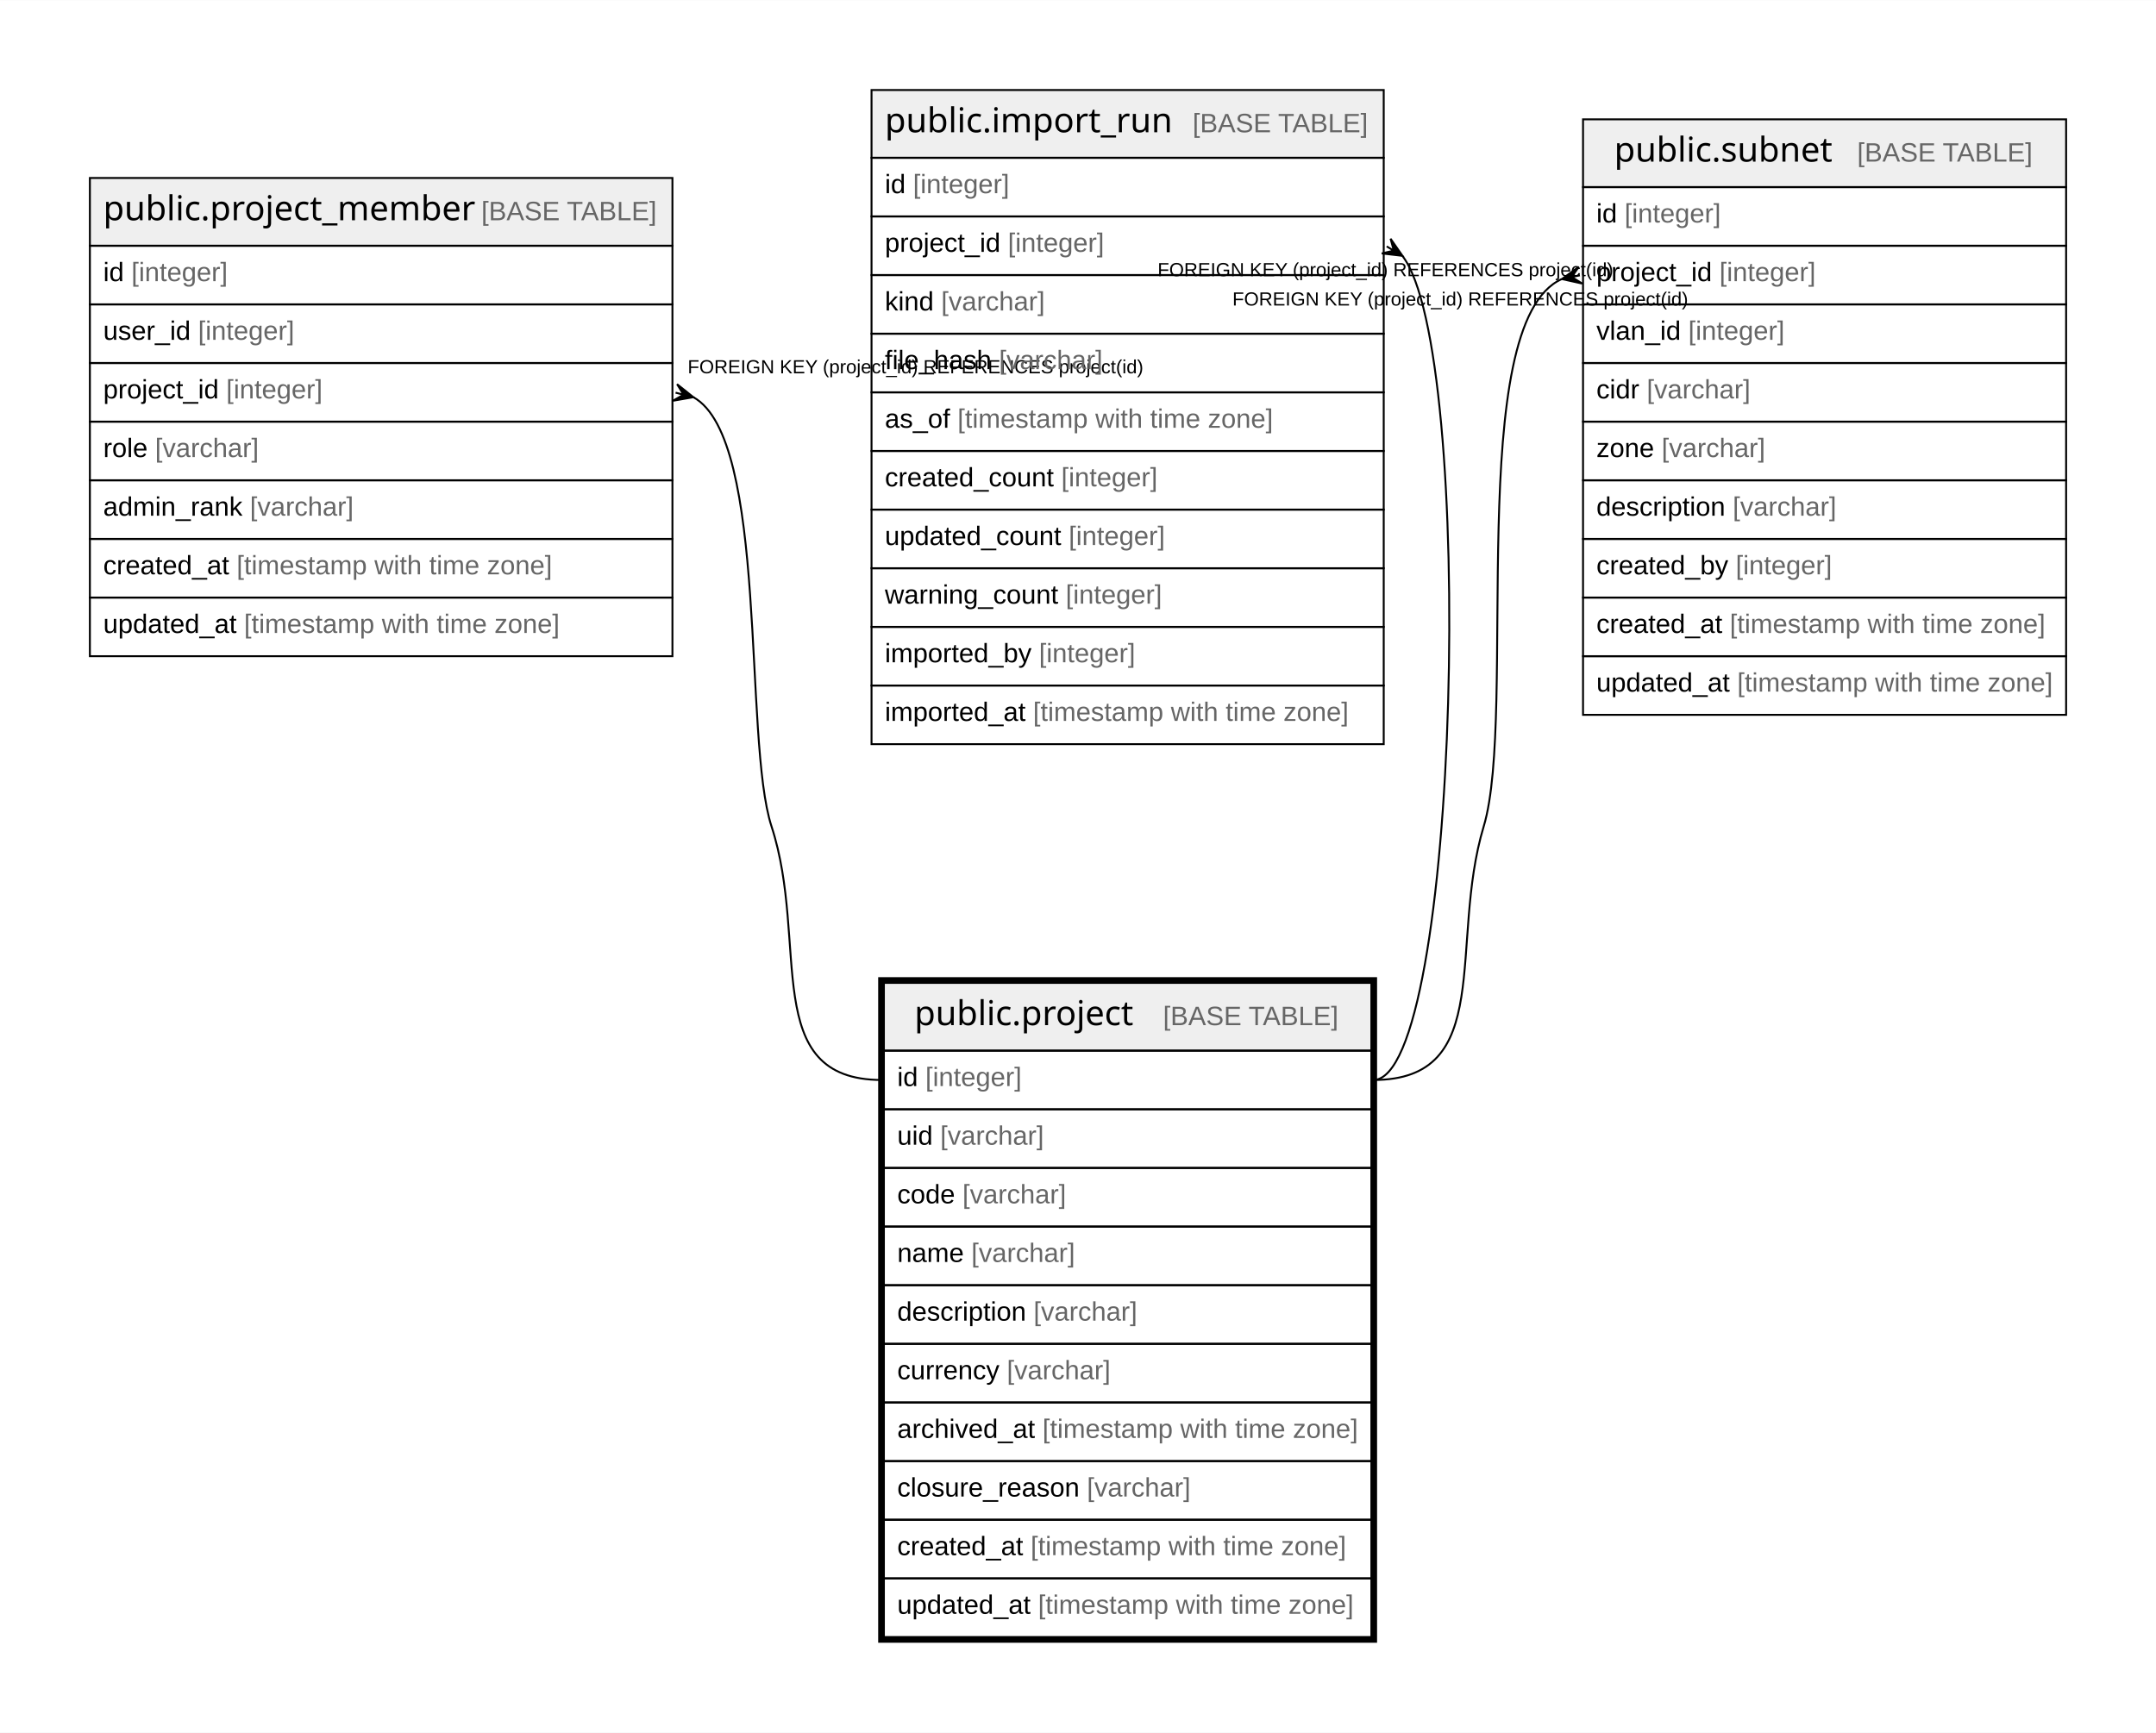
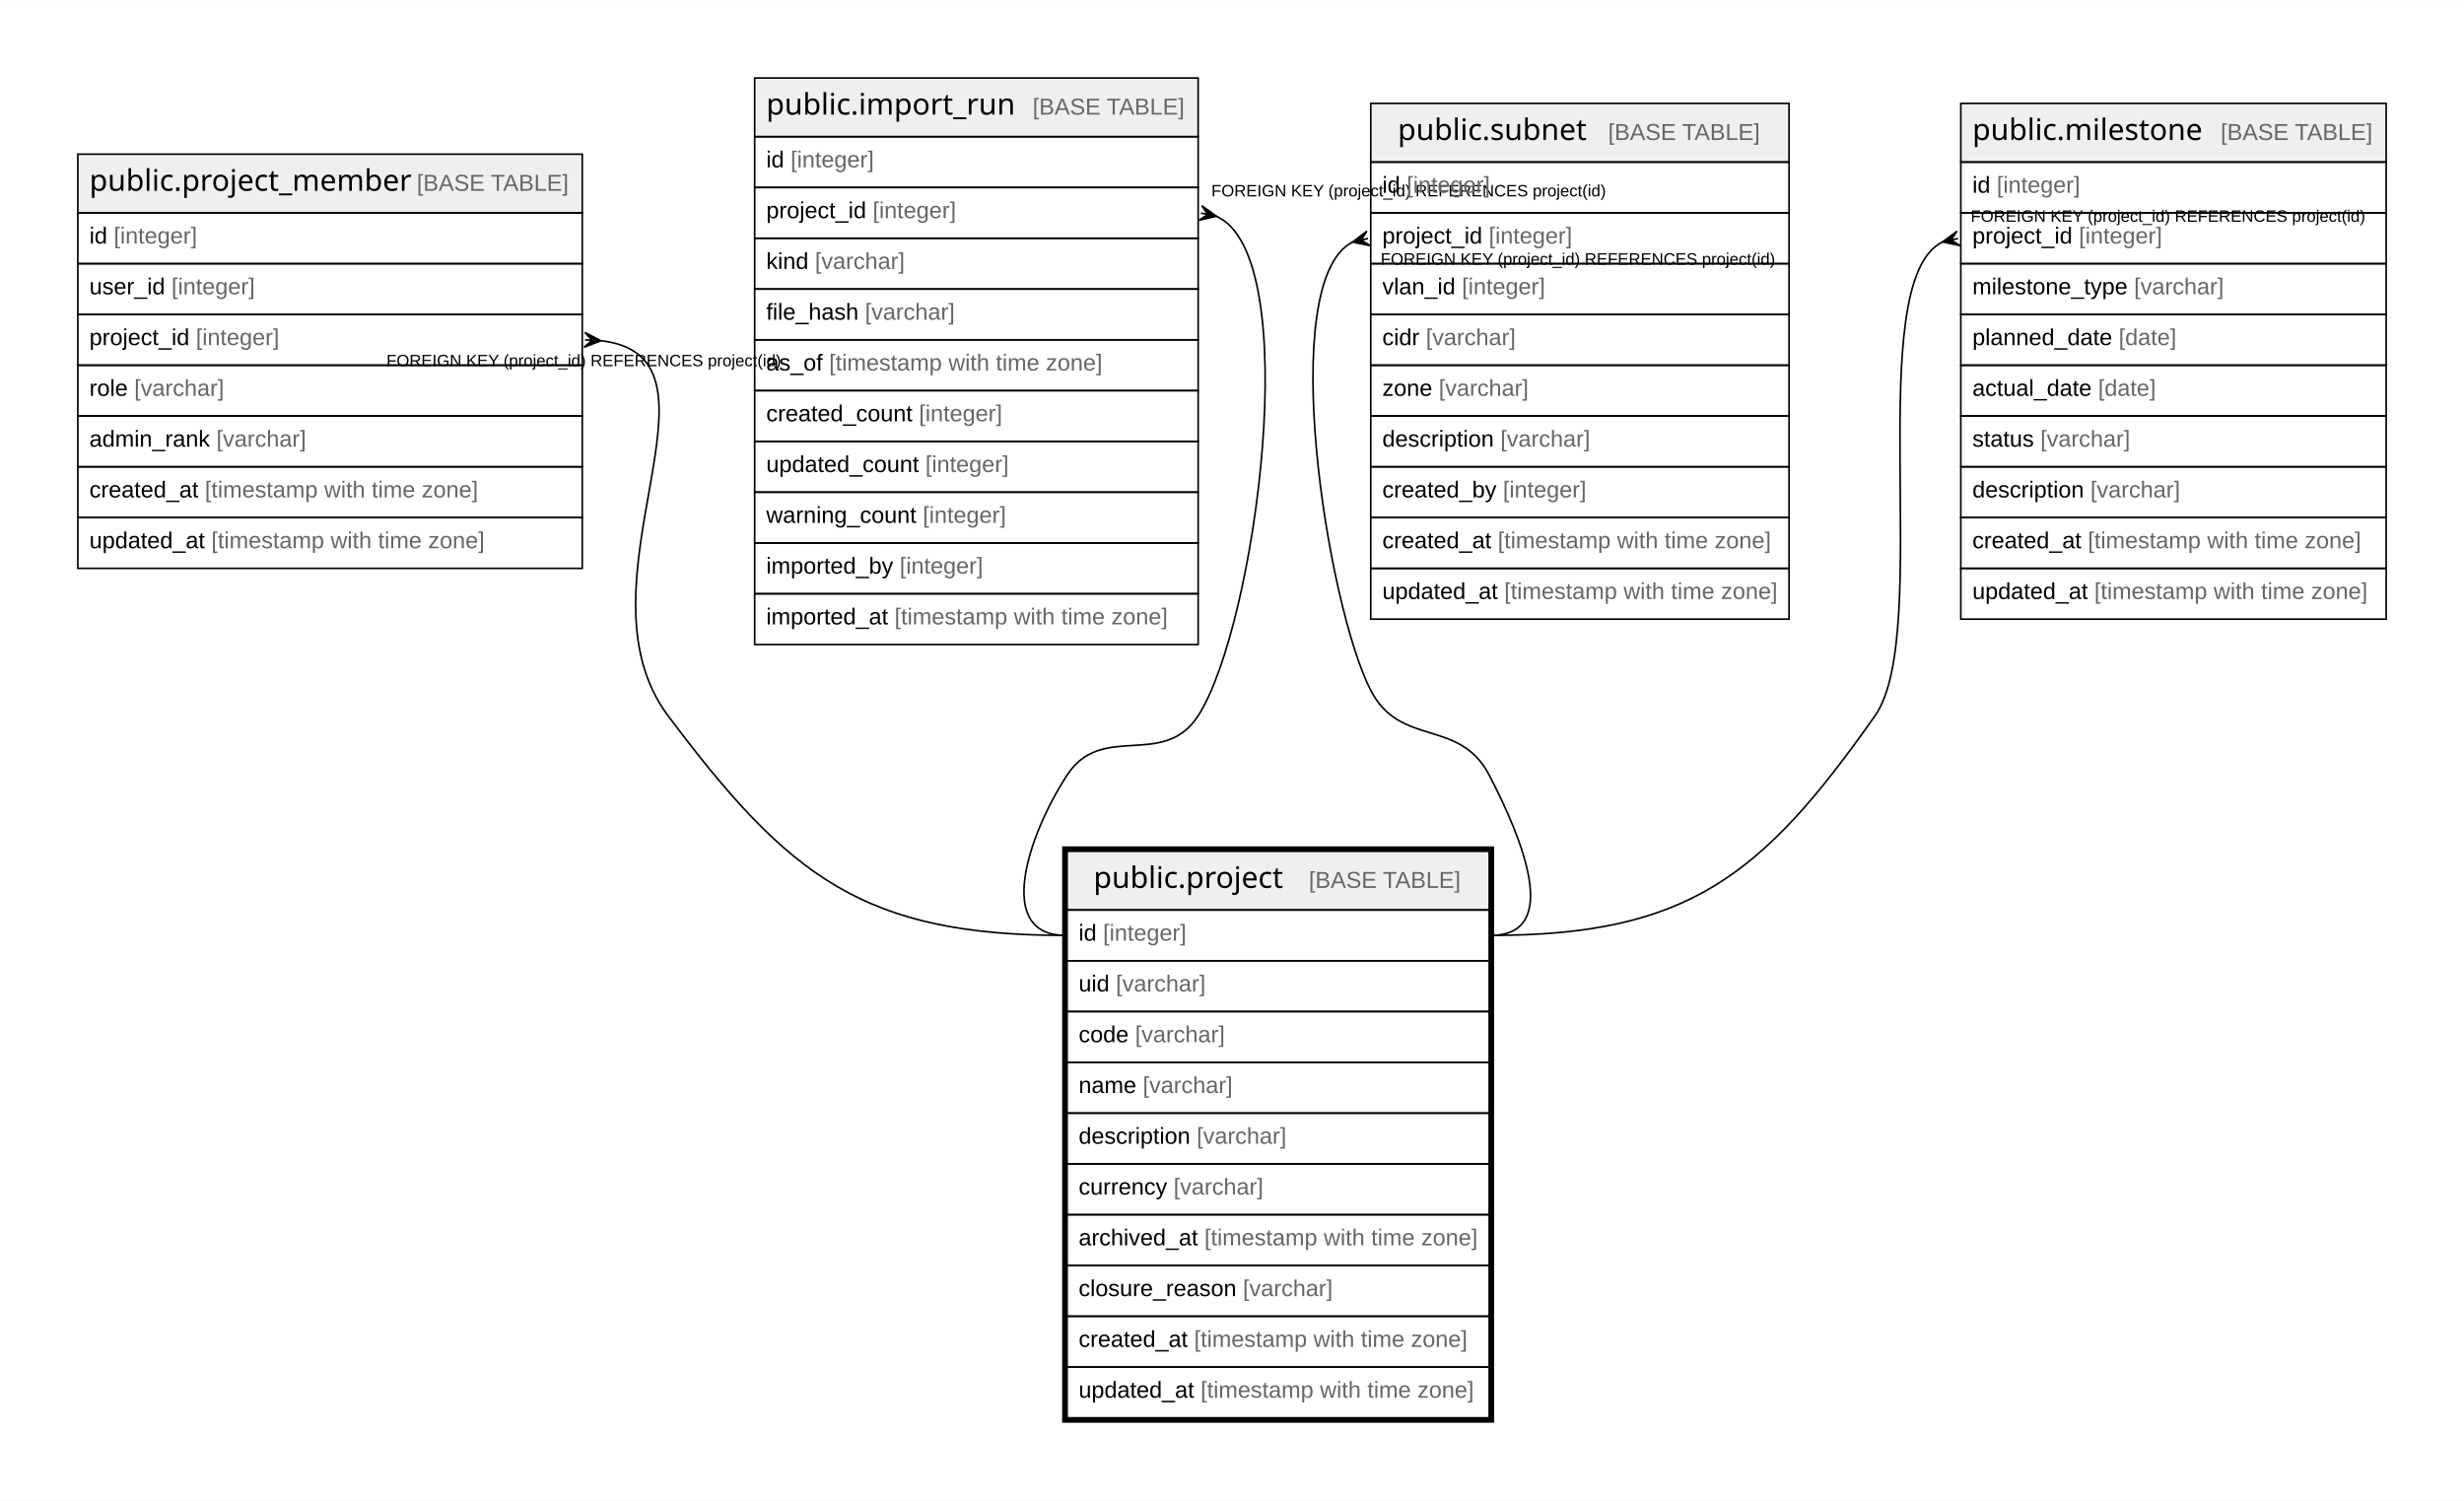
- <svg xmlns="http://www.w3.org/2000/svg" width="1132pt" height="910pt" viewBox="0.00 0.00 1132.21 910.00">
+ <svg xmlns="http://www.w3.org/2000/svg" width="1494pt" height="910pt" viewBox="0.00 0.00 1494.35 910.00">
  <g id="graph0" class="graph" transform="scale(1 1) rotate(0) translate(4 906)">
-     <polygon fill="white" stroke="none" points="-4,4 -4,-906 1128.21,-906 1128.21,4 -4,4" />
+     <polygon fill="white" stroke="none" points="-4,4 -4,-906 1490.35,-906 1490.35,4 -4,4" />
    <g id="node1" class="node">
-       <polygon fill="#efefef" stroke="none" points="460.17,-354.2 460.17,-389.8 716.16,-389.8 716.16,-354.2 460.17,-354.2" />
-       <polygon fill="none" stroke="black" points="460.17,-354.2 460.17,-389.8 716.16,-389.8 716.16,-354.2 460.17,-354.2" />
-       <text text-anchor="start" x="476.19" y="-367.6" font-family="Arial Bold" font-size="18.00">public.project</text>
-       <text text-anchor="start" x="575.65" y="-367.6" font-family="Arial" font-size="14.00">    </text>
-       <text text-anchor="start" x="606.77" y="-367.6" font-family="Arial" font-size="14.00" fill="#666666">[BASE TABLE]</text>
-       <polygon fill="none" stroke="black" points="460.17,-323.4 460.17,-354.2 716.16,-354.2 716.16,-323.4 460.17,-323.4" />
-       <text text-anchor="start" x="467.17" y="-335.6" font-family="Arial" font-size="14.00">id </text>
-       <text text-anchor="start" x="481.95" y="-335.6" font-family="Arial" font-size="14.00" fill="#666666">[integer]</text>
-       <polygon fill="none" stroke="black" points="460.17,-292.6 460.17,-323.4 716.16,-323.4 716.16,-292.6 460.17,-292.6" />
-       <text text-anchor="start" x="467.17" y="-304.8" font-family="Arial" font-size="14.00">uid </text>
-       <text text-anchor="start" x="489.74" y="-304.8" font-family="Arial" font-size="14.00" fill="#666666">[varchar]</text>
-       <polygon fill="none" stroke="black" points="460.17,-261.8 460.17,-292.6 716.16,-292.6 716.16,-261.8 460.17,-261.8" />
-       <text text-anchor="start" x="467.17" y="-274" font-family="Arial" font-size="14.00">code </text>
-       <text text-anchor="start" x="501.42" y="-274" font-family="Arial" font-size="14.00" fill="#666666">[varchar]</text>
-       <polygon fill="none" stroke="black" points="460.17,-231 460.17,-261.8 716.16,-261.8 716.16,-231 460.17,-231" />
-       <text text-anchor="start" x="467.17" y="-243.2" font-family="Arial" font-size="14.00">name </text>
-       <text text-anchor="start" x="506.08" y="-243.2" font-family="Arial" font-size="14.00" fill="#666666">[varchar]</text>
-       <polygon fill="none" stroke="black" points="460.17,-200.2 460.17,-231 716.16,-231 716.16,-200.2 460.17,-200.2" />
-       <text text-anchor="start" x="467.17" y="-212.4" font-family="Arial" font-size="14.00">description </text>
-       <text text-anchor="start" x="538.76" y="-212.4" font-family="Arial" font-size="14.00" fill="#666666">[varchar]</text>
-       <polygon fill="none" stroke="black" points="460.17,-169.4 460.17,-200.2 716.16,-200.2 716.16,-169.4 460.17,-169.4" />
-       <text text-anchor="start" x="467.17" y="-181.6" font-family="Arial" font-size="14.00">currency </text>
-       <text text-anchor="start" x="524.74" y="-181.6" font-family="Arial" font-size="14.00" fill="#666666">[varchar]</text>
-       <polygon fill="none" stroke="black" points="460.17,-138.6 460.17,-169.4 716.16,-169.4 716.16,-138.6 460.17,-138.6" />
-       <text text-anchor="start" x="467.17" y="-150.8" font-family="Arial" font-size="14.00">archived_at </text>
-       <text text-anchor="start" x="543.44" y="-150.8" font-family="Arial" font-size="14.00" fill="#666666">[timestamp with time zone]</text>
-       <polygon fill="none" stroke="black" points="460.17,-107.8 460.17,-138.6 716.16,-138.6 716.16,-107.8 460.17,-107.8" />
-       <text text-anchor="start" x="467.17" y="-120" font-family="Arial" font-size="14.00">closure_reason </text>
-       <text text-anchor="start" x="566.78" y="-120" font-family="Arial" font-size="14.00" fill="#666666">[varchar]</text>
-       <polygon fill="none" stroke="black" points="460.17,-77 460.17,-107.8 716.16,-107.8 716.16,-77 460.17,-77" />
-       <text text-anchor="start" x="467.17" y="-89.2" font-family="Arial" font-size="14.00">created_at </text>
-       <text text-anchor="start" x="537.22" y="-89.2" font-family="Arial" font-size="14.00" fill="#666666">[timestamp with time zone]</text>
-       <polygon fill="none" stroke="black" points="460.17,-46.2 460.17,-77 716.16,-77 716.16,-46.2 460.17,-46.2" />
-       <text text-anchor="start" x="467.17" y="-58.4" font-family="Arial" font-size="14.00">updated_at </text>
-       <text text-anchor="start" x="541.13" y="-58.4" font-family="Arial" font-size="14.00" fill="#666666">[timestamp with time zone]</text>
-       <polygon fill="none" stroke="black" stroke-width="3" points="458.67,-44.7 458.67,-391.3 717.66,-391.3 717.66,-44.7 458.67,-44.7" />
+       <polygon fill="#efefef" stroke="none" points="643.17,-354.2 643.17,-389.8 899.16,-389.8 899.16,-354.2 643.17,-354.2" />
+       <polygon fill="none" stroke="black" points="643.17,-354.2 643.17,-389.8 899.16,-389.8 899.16,-354.2 643.17,-354.2" />
+       <text text-anchor="start" x="659.19" y="-367.6" font-family="Arial Bold" font-size="18.00">public.project</text>
+       <text text-anchor="start" x="758.65" y="-367.6" font-family="Arial" font-size="14.00">    </text>
+       <text text-anchor="start" x="789.77" y="-367.6" font-family="Arial" font-size="14.00" fill="#666666">[BASE TABLE]</text>
+       <polygon fill="none" stroke="black" points="643.17,-323.4 643.17,-354.2 899.16,-354.2 899.16,-323.4 643.17,-323.4" />
+       <text text-anchor="start" x="650.17" y="-335.6" font-family="Arial" font-size="14.00">id </text>
+       <text text-anchor="start" x="664.95" y="-335.6" font-family="Arial" font-size="14.00" fill="#666666">[integer]</text>
+       <polygon fill="none" stroke="black" points="643.17,-292.6 643.17,-323.4 899.16,-323.4 899.16,-292.6 643.17,-292.6" />
+       <text text-anchor="start" x="650.17" y="-304.8" font-family="Arial" font-size="14.00">uid </text>
+       <text text-anchor="start" x="672.74" y="-304.8" font-family="Arial" font-size="14.00" fill="#666666">[varchar]</text>
+       <polygon fill="none" stroke="black" points="643.17,-261.8 643.17,-292.6 899.16,-292.6 899.16,-261.8 643.17,-261.8" />
+       <text text-anchor="start" x="650.17" y="-274" font-family="Arial" font-size="14.00">code </text>
+       <text text-anchor="start" x="684.42" y="-274" font-family="Arial" font-size="14.00" fill="#666666">[varchar]</text>
+       <polygon fill="none" stroke="black" points="643.17,-231 643.17,-261.8 899.16,-261.8 899.16,-231 643.17,-231" />
+       <text text-anchor="start" x="650.17" y="-243.2" font-family="Arial" font-size="14.00">name </text>
+       <text text-anchor="start" x="689.08" y="-243.2" font-family="Arial" font-size="14.00" fill="#666666">[varchar]</text>
+       <polygon fill="none" stroke="black" points="643.17,-200.2 643.17,-231 899.16,-231 899.16,-200.2 643.17,-200.2" />
+       <text text-anchor="start" x="650.17" y="-212.4" font-family="Arial" font-size="14.00">description </text>
+       <text text-anchor="start" x="721.76" y="-212.4" font-family="Arial" font-size="14.00" fill="#666666">[varchar]</text>
+       <polygon fill="none" stroke="black" points="643.17,-169.4 643.17,-200.2 899.16,-200.2 899.16,-169.4 643.17,-169.4" />
+       <text text-anchor="start" x="650.17" y="-181.6" font-family="Arial" font-size="14.00">currency </text>
+       <text text-anchor="start" x="707.74" y="-181.6" font-family="Arial" font-size="14.00" fill="#666666">[varchar]</text>
+       <polygon fill="none" stroke="black" points="643.17,-138.6 643.17,-169.4 899.16,-169.4 899.16,-138.6 643.17,-138.6" />
+       <text text-anchor="start" x="650.17" y="-150.8" font-family="Arial" font-size="14.00">archived_at </text>
+       <text text-anchor="start" x="726.44" y="-150.8" font-family="Arial" font-size="14.00" fill="#666666">[timestamp with time zone]</text>
+       <polygon fill="none" stroke="black" points="643.17,-107.8 643.17,-138.6 899.16,-138.6 899.16,-107.8 643.17,-107.8" />
+       <text text-anchor="start" x="650.17" y="-120" font-family="Arial" font-size="14.00">closure_reason </text>
+       <text text-anchor="start" x="749.78" y="-120" font-family="Arial" font-size="14.00" fill="#666666">[varchar]</text>
+       <polygon fill="none" stroke="black" points="643.17,-77 643.17,-107.8 899.16,-107.8 899.16,-77 643.17,-77" />
+       <text text-anchor="start" x="650.17" y="-89.2" font-family="Arial" font-size="14.00">created_at </text>
+       <text text-anchor="start" x="720.22" y="-89.2" font-family="Arial" font-size="14.00" fill="#666666">[timestamp with time zone]</text>
+       <polygon fill="none" stroke="black" points="643.17,-46.2 643.17,-77 899.16,-77 899.16,-46.2 643.17,-46.2" />
+       <text text-anchor="start" x="650.17" y="-58.4" font-family="Arial" font-size="14.00">updated_at </text>
+       <text text-anchor="start" x="724.13" y="-58.4" font-family="Arial" font-size="14.00" fill="#666666">[timestamp with time zone]</text>
+       <polygon fill="none" stroke="black" stroke-width="3" points="641.67,-44.7 641.67,-391.3 900.66,-391.3 900.66,-44.7 641.67,-44.7" />
    </g>
    <g id="node2" class="node">
      <polygon fill="#efefef" stroke="none" points="43.2,-777 43.2,-812.6 349.13,-812.6 349.13,-777 43.2,-777" />
      <polygon fill="none" stroke="black" points="43.2,-777 43.2,-812.6 349.13,-812.6 349.13,-777 43.2,-777" />
      <text text-anchor="start" x="50.2" y="-790.4" font-family="Arial Bold" font-size="18.00">public.project_member</text>
      <text text-anchor="start" x="217.64" y="-790.4" font-family="Arial" font-size="14.00">    </text>
      <text text-anchor="start" x="248.76" y="-790.4" font-family="Arial" font-size="14.00" fill="#666666">[BASE TABLE]</text>
      <polygon fill="none" stroke="black" points="43.2,-746.2 43.2,-777 349.13,-777 349.13,-746.2 43.2,-746.2" />
      <text text-anchor="start" x="50.2" y="-758.4" font-family="Arial" font-size="14.00">id </text>
      <text text-anchor="start" x="64.99" y="-758.4" font-family="Arial" font-size="14.00" fill="#666666">[integer]</text>
      <polygon fill="none" stroke="black" points="43.2,-715.4 43.2,-746.2 349.13,-746.2 349.13,-715.4 43.2,-715.4" />
      <text text-anchor="start" x="50.2" y="-727.6" font-family="Arial" font-size="14.00">user_id </text>
      <text text-anchor="start" x="100.01" y="-727.6" font-family="Arial" font-size="14.00" fill="#666666">[integer]</text>
      <polygon fill="none" stroke="black" points="43.2,-684.6 43.2,-715.4 349.13,-715.4 349.13,-684.6 43.2,-684.6" />
      <text text-anchor="start" x="50.2" y="-696.8" font-family="Arial" font-size="14.00">project_id </text>
      <text text-anchor="start" x="114.79" y="-696.8" font-family="Arial" font-size="14.00" fill="#666666">[integer]</text>
      <polygon fill="none" stroke="black" points="43.2,-653.8 43.2,-684.6 349.13,-684.6 349.13,-653.8 43.2,-653.8" />
      <text text-anchor="start" x="50.2" y="-666" font-family="Arial" font-size="14.00">role </text>
      <text text-anchor="start" x="77.43" y="-666" font-family="Arial" font-size="14.00" fill="#666666">[varchar]</text>
      <polygon fill="none" stroke="black" points="43.2,-623 43.2,-653.8 349.13,-653.8 349.13,-623 43.2,-623" />
      <text text-anchor="start" x="50.2" y="-635.2" font-family="Arial" font-size="14.00">admin_rank </text>
      <text text-anchor="start" x="127.24" y="-635.2" font-family="Arial" font-size="14.00" fill="#666666">[varchar]</text>
      <polygon fill="none" stroke="black" points="43.2,-592.2 43.2,-623 349.13,-623 349.13,-592.2 43.2,-592.2" />
      <text text-anchor="start" x="50.2" y="-604.4" font-family="Arial" font-size="14.00">created_at </text>
      <text text-anchor="start" x="120.25" y="-604.4" font-family="Arial" font-size="14.00" fill="#666666">[timestamp with time zone]</text>
      <polygon fill="none" stroke="black" points="43.2,-561.4 43.2,-592.2 349.13,-592.2 349.13,-561.4 43.2,-561.4" />
      <text text-anchor="start" x="50.2" y="-573.6" font-family="Arial" font-size="14.00">updated_at </text>
      <text text-anchor="start" x="124.16" y="-573.6" font-family="Arial" font-size="14.00" fill="#666666">[timestamp with time zone]</text>
    </g>
    <g id="edge1" class="edge">
-       <path fill="none" stroke="black" d="M360.1,-697.46C399.82,-675.52 386.19,-517.89 401.16,-472 421.2,-410.62 394.6,-338.8 459.17,-338.8" />
-       <polygon fill="black" stroke="black" points="360.14,-697.45 349.34,-695.56 354.97,-698.76 350.78,-699.83 350.78,-699.83 350.78,-699.83 354.97,-698.76 351.57,-704.28 360.14,-697.45" />
-       <text text-anchor="start" x="357.13" y="-710" font-family="Arial" font-size="10.00">FOREIGN KEY (project_id) REFERENCES project(id)</text>
+       <path fill="none" stroke="black" d="M360.55,-699.44C445.89,-689.61 341.15,-552.1 401.16,-472 474.55,-374.06 519.78,-338.8 642.17,-338.8" />
+       <polygon fill="black" stroke="black" points="360.45,-699.45 350.22,-695.49 355.12,-699.73 350.8,-699.96 350.8,-699.96 350.8,-699.96 355.12,-699.73 350.7,-704.48 360.45,-699.45" />
+       <text text-anchor="start" x="230.38" y="-684" font-family="Arial" font-size="10.00">FOREIGN KEY (project_id) REFERENCES project(id)</text>
    </g>
    <g id="node3" class="node">
      <polygon fill="#efefef" stroke="none" points="453.68,-823.2 453.68,-858.8 722.65,-858.8 722.65,-823.2 453.68,-823.2" />
      <polygon fill="none" stroke="black" points="453.68,-823.2 453.68,-858.8 722.65,-858.8 722.65,-823.2 453.68,-823.2" />
      <text text-anchor="start" x="460.68" y="-836.6" font-family="Arial Bold" font-size="18.00">public.import_run</text>
      <text text-anchor="start" x="591.16" y="-836.6" font-family="Arial" font-size="14.00">    </text>
      <text text-anchor="start" x="622.28" y="-836.6" font-family="Arial" font-size="14.00" fill="#666666">[BASE TABLE]</text>
      <polygon fill="none" stroke="black" points="453.68,-792.4 453.68,-823.2 722.65,-823.2 722.65,-792.4 453.68,-792.4" />
      <text text-anchor="start" x="460.68" y="-804.6" font-family="Arial" font-size="14.00">id </text>
      <text text-anchor="start" x="475.47" y="-804.6" font-family="Arial" font-size="14.00" fill="#666666">[integer]</text>
      <polygon fill="none" stroke="black" points="453.68,-761.6 453.68,-792.4 722.65,-792.4 722.65,-761.6 453.68,-761.6" />
      <text text-anchor="start" x="460.68" y="-773.8" font-family="Arial" font-size="14.00">project_id </text>
      <text text-anchor="start" x="525.27" y="-773.8" font-family="Arial" font-size="14.00" fill="#666666">[integer]</text>
      <polygon fill="none" stroke="black" points="453.68,-730.8 453.68,-761.6 722.65,-761.6 722.65,-730.8 453.68,-730.8" />
      <text text-anchor="start" x="460.68" y="-743" font-family="Arial" font-size="14.00">kind </text>
      <text text-anchor="start" x="490.25" y="-743" font-family="Arial" font-size="14.00" fill="#666666">[varchar]</text>
      <polygon fill="none" stroke="black" points="453.68,-700 453.68,-730.8 722.65,-730.8 722.65,-700 453.68,-700" />
      <text text-anchor="start" x="460.68" y="-712.2" font-family="Arial" font-size="14.00">file_hash </text>
      <text text-anchor="start" x="520.61" y="-712.2" font-family="Arial" font-size="14.00" fill="#666666">[varchar]</text>
      <polygon fill="none" stroke="black" points="453.68,-669.2 453.68,-700 722.65,-700 722.65,-669.2 453.68,-669.2" />
      <text text-anchor="start" x="460.68" y="-681.4" font-family="Arial" font-size="14.00">as_of </text>
      <text text-anchor="start" x="498.82" y="-681.4" font-family="Arial" font-size="14.00" fill="#666666">[timestamp with time zone]</text>
      <polygon fill="none" stroke="black" points="453.68,-638.4 453.68,-669.2 722.65,-669.2 722.65,-638.4 453.68,-638.4" />
      <text text-anchor="start" x="460.68" y="-650.6" font-family="Arial" font-size="14.00">created_count </text>
      <text text-anchor="start" x="553.3" y="-650.6" font-family="Arial" font-size="14.00" fill="#666666">[integer]</text>
      <polygon fill="none" stroke="black" points="453.68,-607.6 453.68,-638.4 722.65,-638.4 722.65,-607.6 453.68,-607.6" />
      <text text-anchor="start" x="460.68" y="-619.8" font-family="Arial" font-size="14.00">updated_count </text>
      <text text-anchor="start" x="557.21" y="-619.8" font-family="Arial" font-size="14.00" fill="#666666">[integer]</text>
      <polygon fill="none" stroke="black" points="453.68,-576.8 453.68,-607.6 722.65,-607.6 722.65,-576.8 453.68,-576.8" />
      <text text-anchor="start" x="460.68" y="-589" font-family="Arial" font-size="14.00">warning_count </text>
      <text text-anchor="start" x="555.63" y="-589" font-family="Arial" font-size="14.00" fill="#666666">[integer]</text>
      <polygon fill="none" stroke="black" points="453.68,-546 453.68,-576.8 722.65,-576.8 722.65,-546 453.68,-546" />
      <text text-anchor="start" x="460.68" y="-558.2" font-family="Arial" font-size="14.00">imported_by </text>
      <text text-anchor="start" x="541.61" y="-558.2" font-family="Arial" font-size="14.00" fill="#666666">[integer]</text>
      <polygon fill="none" stroke="black" points="453.68,-515.2 453.68,-546 722.65,-546 722.65,-515.2 453.68,-515.2" />
      <text text-anchor="start" x="460.68" y="-527.4" font-family="Arial" font-size="14.00">imported_at </text>
      <text text-anchor="start" x="538.5" y="-527.4" font-family="Arial" font-size="14.00" fill="#666666">[timestamp with time zone]</text>
    </g>
    <g id="edge2" class="edge">
-       <path fill="none" stroke="black" d="M732.38,-771.77C771.33,-722.33 762.72,-338.8 717.16,-338.8" />
-       <polygon fill="black" stroke="black" points="732.52,-771.69 721.63,-772.97 727.94,-774.43 724.22,-776.66 724.22,-776.66 724.22,-776.66 727.94,-774.43 726.25,-780.69 732.52,-771.69" />
-       <text text-anchor="start" x="603.9" y="-761" font-family="Arial" font-size="10.00">FOREIGN KEY (project_id) REFERENCES project(id)</text>
+       <path fill="none" stroke="black" d="M733.56,-774.99C788.05,-751.37 757.53,-525.9 722.65,-472 701.58,-439.44 664.35,-468.48 643.17,-436 619.57,-399.81 598.97,-338.8 642.17,-338.8" />
+       <polygon fill="black" stroke="black" points="733.78,-774.95 723.09,-772.52 728.55,-776.01 724.31,-776.87 724.31,-776.87 724.31,-776.87 728.55,-776.01 724.87,-781.34 733.78,-774.95" />
+       <text text-anchor="start" x="730.65" y="-787" font-family="Arial" font-size="10.00">FOREIGN KEY (project_id) REFERENCES project(id)</text>
    </g>
    <g id="node4" class="node">
      <polygon fill="#efefef" stroke="none" points="827.32,-807.8 827.32,-843.4 1081.01,-843.4 1081.01,-807.8 827.32,-807.8" />
      <polygon fill="none" stroke="black" points="827.32,-807.8 827.32,-843.4 1081.01,-843.4 1081.01,-807.8 827.32,-807.8" />
      <text text-anchor="start" x="843.68" y="-821.2" font-family="Arial Bold" font-size="18.00">public.subnet</text>
      <text text-anchor="start" x="940.16" y="-821.2" font-family="Arial" font-size="14.00">    </text>
      <text text-anchor="start" x="971.28" y="-821.2" font-family="Arial" font-size="14.00" fill="#666666">[BASE TABLE]</text>
      <polygon fill="none" stroke="black" points="827.32,-777 827.32,-807.8 1081.01,-807.8 1081.01,-777 827.32,-777" />
      <text text-anchor="start" x="834.32" y="-789.2" font-family="Arial" font-size="14.00">id </text>
      <text text-anchor="start" x="849.11" y="-789.2" font-family="Arial" font-size="14.00" fill="#666666">[integer]</text>
      <polygon fill="none" stroke="black" points="827.32,-746.2 827.32,-777 1081.01,-777 1081.01,-746.2 827.32,-746.2" />
      <text text-anchor="start" x="834.32" y="-758.4" font-family="Arial" font-size="14.00">project_id </text>
      <text text-anchor="start" x="898.92" y="-758.4" font-family="Arial" font-size="14.00" fill="#666666">[integer]</text>
      <polygon fill="none" stroke="black" points="827.32,-715.4 827.32,-746.2 1081.01,-746.2 1081.01,-715.4 827.32,-715.4" />
      <text text-anchor="start" x="834.32" y="-727.6" font-family="Arial" font-size="14.00">vlan_id </text>
      <text text-anchor="start" x="882.58" y="-727.6" font-family="Arial" font-size="14.00" fill="#666666">[integer]</text>
      <polygon fill="none" stroke="black" points="827.32,-684.6 827.32,-715.4 1081.01,-715.4 1081.01,-684.6 827.32,-684.6" />
      <text text-anchor="start" x="834.32" y="-696.8" font-family="Arial" font-size="14.00">cidr </text>
      <text text-anchor="start" x="860.77" y="-696.8" font-family="Arial" font-size="14.00" fill="#666666">[varchar]</text>
      <polygon fill="none" stroke="black" points="827.32,-653.8 827.32,-684.6 1081.01,-684.6 1081.01,-653.8 827.32,-653.8" />
      <text text-anchor="start" x="834.32" y="-666" font-family="Arial" font-size="14.00">zone </text>
      <text text-anchor="start" x="868.57" y="-666" font-family="Arial" font-size="14.00" fill="#666666">[varchar]</text>
      <polygon fill="none" stroke="black" points="827.32,-623 827.32,-653.8 1081.01,-653.8 1081.01,-623 827.32,-623" />
      <text text-anchor="start" x="834.32" y="-635.2" font-family="Arial" font-size="14.00">description </text>
      <text text-anchor="start" x="905.92" y="-635.2" font-family="Arial" font-size="14.00" fill="#666666">[varchar]</text>
      <polygon fill="none" stroke="black" points="827.32,-592.2 827.32,-623 1081.01,-623 1081.01,-592.2 827.32,-592.2" />
      <text text-anchor="start" x="834.32" y="-604.4" font-family="Arial" font-size="14.00">created_by </text>
      <text text-anchor="start" x="907.48" y="-604.4" font-family="Arial" font-size="14.00" fill="#666666">[integer]</text>
      <polygon fill="none" stroke="black" points="827.32,-561.4 827.32,-592.2 1081.01,-592.2 1081.01,-561.4 827.32,-561.4" />
      <text text-anchor="start" x="834.32" y="-573.6" font-family="Arial" font-size="14.00">created_at </text>
      <text text-anchor="start" x="904.37" y="-573.6" font-family="Arial" font-size="14.00" fill="#666666">[timestamp with time zone]</text>
      <polygon fill="none" stroke="black" points="827.32,-530.6 827.32,-561.4 1081.01,-561.4 1081.01,-530.6 827.32,-530.6" />
      <text text-anchor="start" x="834.32" y="-542.8" font-family="Arial" font-size="14.00">updated_at </text>
      <text text-anchor="start" x="908.28" y="-542.8" font-family="Arial" font-size="14.00" fill="#666666">[timestamp with time zone]</text>
    </g>
    <g id="edge3" class="edge">
-       <path fill="none" stroke="black" d="M816.14,-759.49C764.55,-736.41 792.96,-531.03 775.16,-472 756.53,-410.18 781.73,-338.8 717.16,-338.8" />
-       <polygon fill="black" stroke="black" points="816.21,-759.5 825.08,-765.94 821.43,-760.58 825.67,-761.46 825.67,-761.46 825.67,-761.46 821.43,-760.58 826.91,-757.13 816.21,-759.5" />
-       <text text-anchor="start" x="643.2" y="-745.6" font-family="Arial" font-size="10.00">FOREIGN KEY (project_id) REFERENCES project(id)</text>
+       <path fill="none" stroke="black" d="M816.28,-759.27C769.48,-735.56 801.06,-538.26 827.32,-487.4 845.34,-452.52 881.03,-470.82 899.16,-436 919.11,-397.68 943.36,-338.8 900.16,-338.8" />
+       <polygon fill="black" stroke="black" points="816.26,-759.26 824.98,-765.91 821.45,-760.47 825.67,-761.45 825.67,-761.45 825.67,-761.45 821.45,-760.47 827.02,-757.14 816.26,-759.26" />
+       <text text-anchor="start" x="833.32" y="-745.6" font-family="Arial" font-size="10.00">FOREIGN KEY (project_id) REFERENCES project(id)</text>
+     </g>
+     <g id="node5" class="node">
+       <polygon fill="#efefef" stroke="none" points="1185.18,-807.8 1185.18,-843.4 1443.15,-843.4 1443.15,-807.8 1185.18,-807.8" />
+       <polygon fill="none" stroke="black" points="1185.18,-807.8 1185.18,-843.4 1443.15,-843.4 1443.15,-807.8 1185.18,-807.8" />
+       <text text-anchor="start" x="1192.18" y="-821.2" font-family="Arial Bold" font-size="18.00">public.milestone</text>
+       <text text-anchor="start" x="1311.66" y="-821.2" font-family="Arial" font-size="14.00">    </text>
+       <text text-anchor="start" x="1342.78" y="-821.2" font-family="Arial" font-size="14.00" fill="#666666">[BASE TABLE]</text>
+       <polygon fill="none" stroke="black" points="1185.18,-777 1185.18,-807.8 1443.15,-807.8 1443.15,-777 1185.18,-777" />
+       <text text-anchor="start" x="1192.18" y="-789.2" font-family="Arial" font-size="14.00">id </text>
+       <text text-anchor="start" x="1206.97" y="-789.2" font-family="Arial" font-size="14.00" fill="#666666">[integer]</text>
+       <polygon fill="none" stroke="black" points="1185.18,-746.2 1185.18,-777 1443.15,-777 1443.15,-746.2 1185.18,-746.2" />
+       <text text-anchor="start" x="1192.18" y="-758.4" font-family="Arial" font-size="14.00">project_id </text>
+       <text text-anchor="start" x="1256.77" y="-758.4" font-family="Arial" font-size="14.00" fill="#666666">[integer]</text>
+       <polygon fill="none" stroke="black" points="1185.18,-715.4 1185.18,-746.2 1443.15,-746.2 1443.15,-715.4 1185.18,-715.4" />
+       <text text-anchor="start" x="1192.18" y="-727.6" font-family="Arial" font-size="14.00">milestone_type </text>
+       <text text-anchor="start" x="1290.24" y="-727.6" font-family="Arial" font-size="14.00" fill="#666666">[varchar]</text>
+       <polygon fill="none" stroke="black" points="1185.18,-684.6 1185.18,-715.4 1443.15,-715.4 1443.15,-684.6 1185.18,-684.6" />
+       <text text-anchor="start" x="1192.18" y="-696.8" font-family="Arial" font-size="14.00">planned_date </text>
+       <text text-anchor="start" x="1280.93" y="-696.8" font-family="Arial" font-size="14.00" fill="#666666">[date]</text>
+       <polygon fill="none" stroke="black" points="1185.18,-653.8 1185.18,-684.6 1443.15,-684.6 1443.15,-653.8 1185.18,-653.8" />
+       <text text-anchor="start" x="1192.18" y="-666" font-family="Arial" font-size="14.00">actual_date </text>
+       <text text-anchor="start" x="1268.46" y="-666" font-family="Arial" font-size="14.00" fill="#666666">[date]</text>
+       <polygon fill="none" stroke="black" points="1185.18,-623 1185.18,-653.8 1443.15,-653.8 1443.15,-623 1185.18,-623" />
+       <text text-anchor="start" x="1192.18" y="-635.2" font-family="Arial" font-size="14.00">status </text>
+       <text text-anchor="start" x="1233.42" y="-635.2" font-family="Arial" font-size="14.00" fill="#666666">[varchar]</text>
+       <polygon fill="none" stroke="black" points="1185.18,-592.2 1185.18,-623 1443.15,-623 1443.15,-592.2 1185.18,-592.2" />
+       <text text-anchor="start" x="1192.18" y="-604.4" font-family="Arial" font-size="14.00">description </text>
+       <text text-anchor="start" x="1263.77" y="-604.4" font-family="Arial" font-size="14.00" fill="#666666">[varchar]</text>
+       <polygon fill="none" stroke="black" points="1185.18,-561.4 1185.18,-592.2 1443.15,-592.2 1443.15,-561.4 1185.18,-561.4" />
+       <text text-anchor="start" x="1192.18" y="-573.6" font-family="Arial" font-size="14.00">created_at </text>
+       <text text-anchor="start" x="1262.23" y="-573.6" font-family="Arial" font-size="14.00" fill="#666666">[timestamp with time zone]</text>
+       <polygon fill="none" stroke="black" points="1185.18,-530.6 1185.18,-561.4 1443.15,-561.4 1443.15,-530.6 1185.18,-530.6" />
+       <text text-anchor="start" x="1192.18" y="-542.8" font-family="Arial" font-size="14.00">updated_at </text>
+       <text text-anchor="start" x="1266.14" y="-542.8" font-family="Arial" font-size="14.00" fill="#666666">[timestamp with time zone]</text>
+     </g>
+     <g id="edge4" class="edge">
+       <path fill="none" stroke="black" d="M1174.17,-759.4C1124.43,-735.43 1168.63,-522.42 1133.16,-472 1064.55,-374.43 1019.45,-338.8 900.16,-338.8" />
+       <polygon fill="black" stroke="black" points="1174.09,-759.39 1182.89,-765.92 1179.3,-760.53 1183.53,-761.46 1183.53,-761.46 1183.53,-761.46 1179.3,-760.53 1184.82,-757.13 1174.09,-759.39" />
+       <text text-anchor="start" x="1191.18" y="-771.6" font-family="Arial" font-size="10.00">FOREIGN KEY (project_id) REFERENCES project(id)</text>
    </g>
  </g>
</svg>
